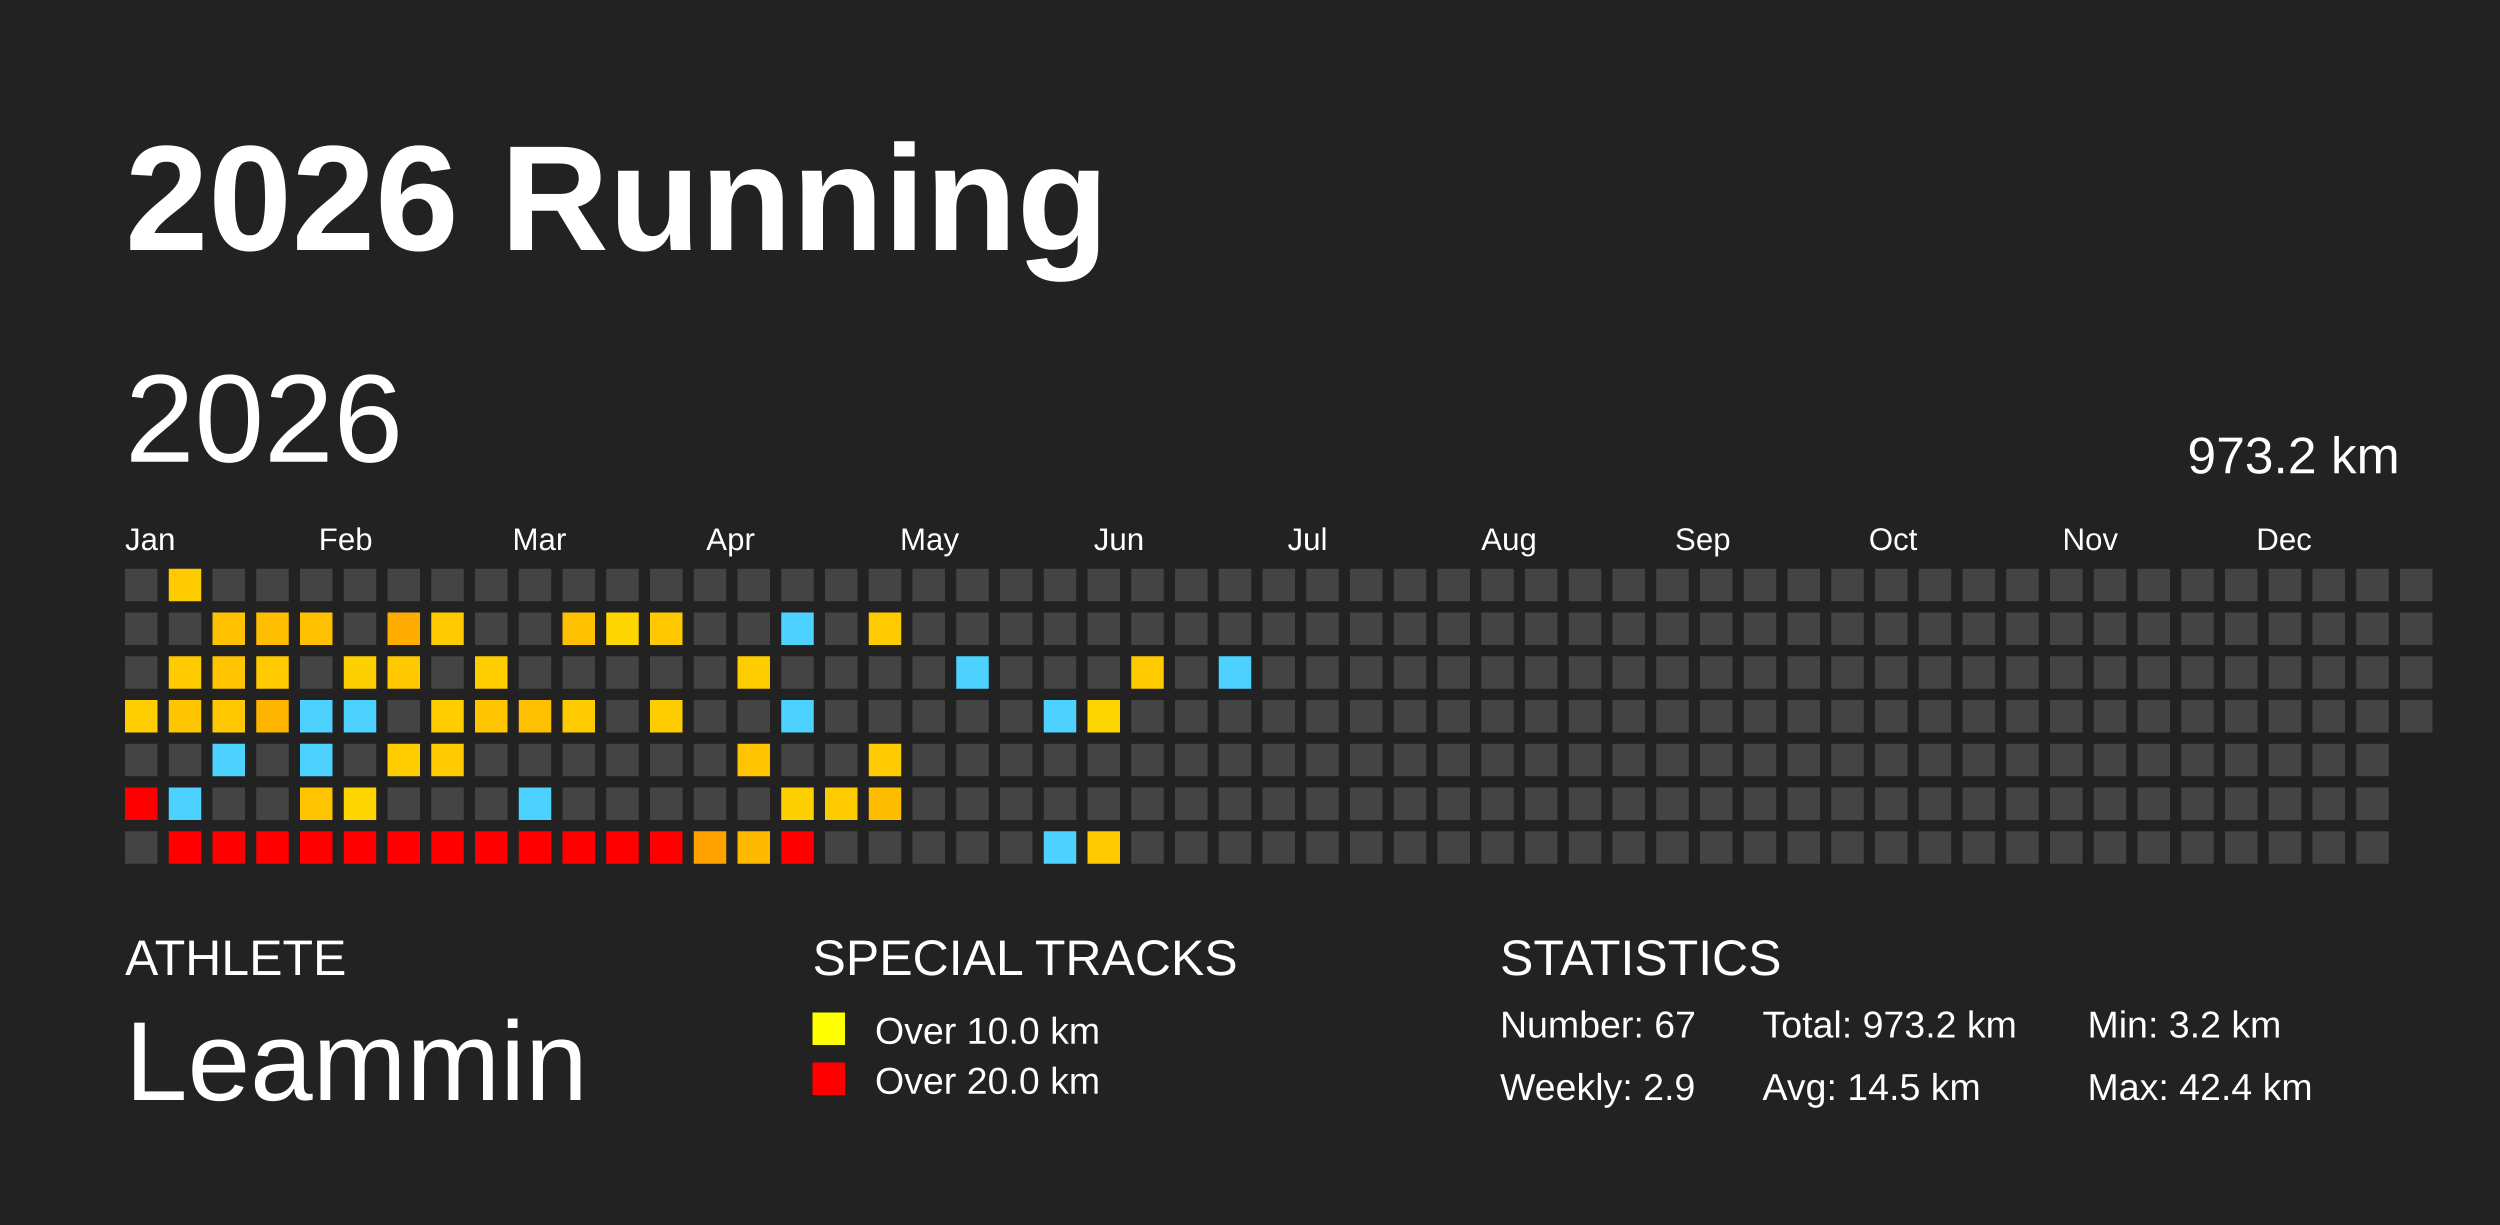
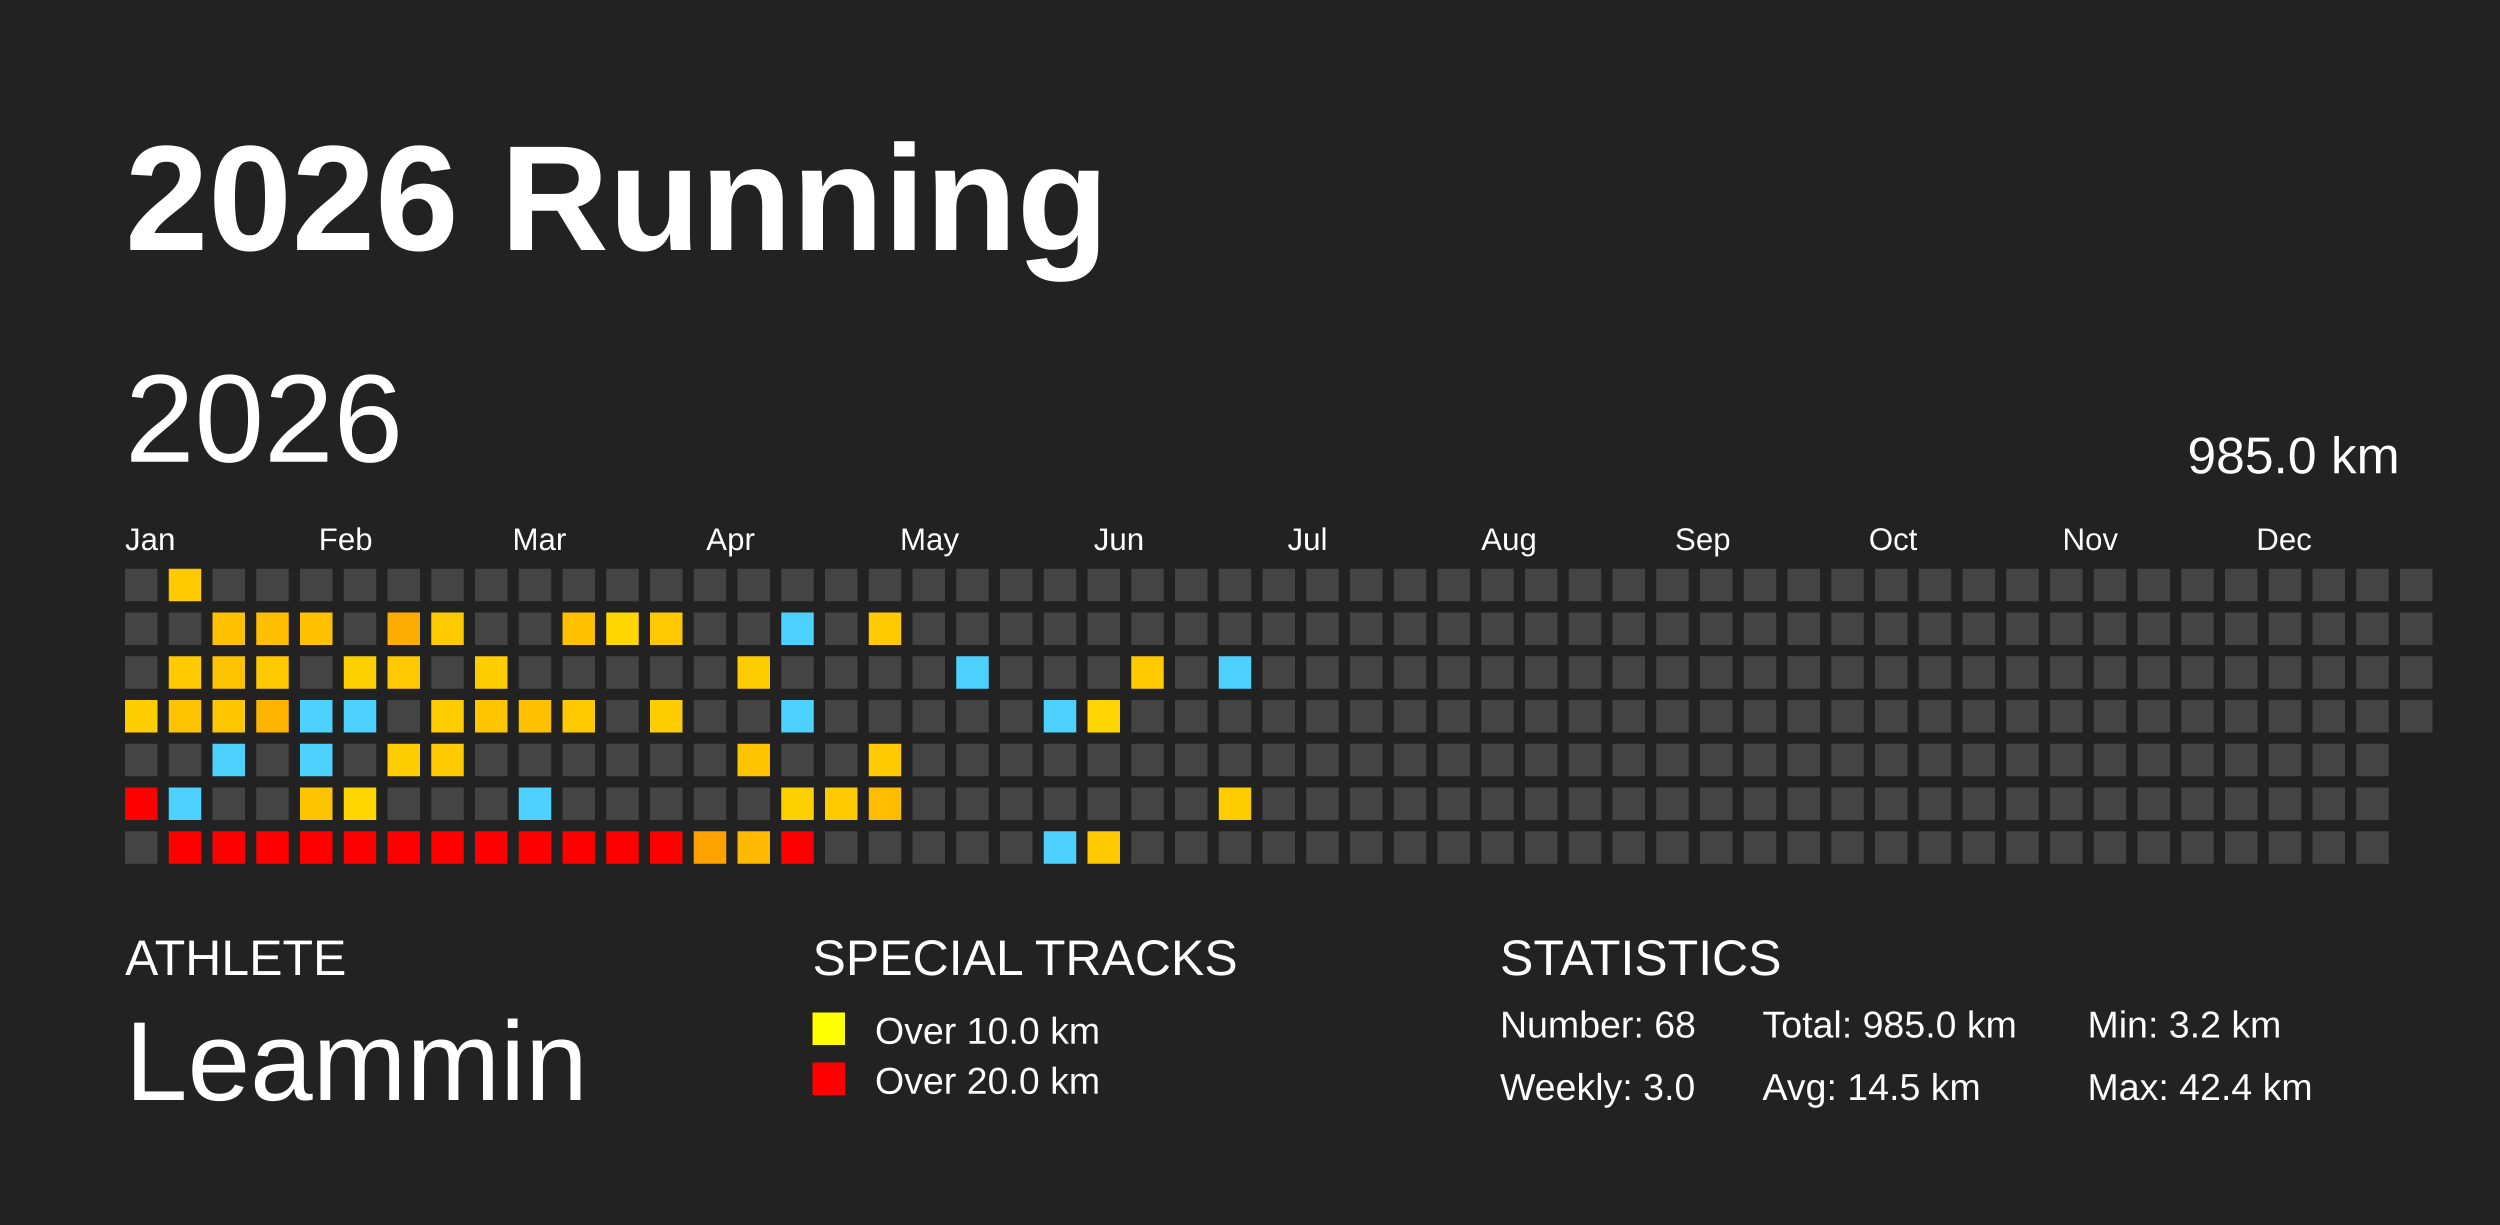
<svg xmlns="http://www.w3.org/2000/svg" baseProfile="full" height="98mm" version="1.1" viewBox="0,0,200,98" width="200mm">
  <defs />
  <rect fill="#222222" height="98" width="200" x="0" y="0" />
  <text fill="#FFFFFF" style="font-size:12px; font-family:Arial; font-weight:bold;" x="10" y="20">2026 Running</text>
  <text fill="#FFFFFF" style="font-size:4px; font-family:Arial" x="10" y="78">ATHLETE</text>
  <text fill="#FFFFFF" style="font-size:9px; font-family:Arial" x="10" y="88">Leammin</text>
  <text fill="#FFFFFF" style="font-size:4px; font-family:Arial" x="65" y="78">SPECIAL TRACKS</text>
  <rect fill="yellow" height="2.6" width="2.6" x="65" y="81" />
  <text fill="#FFFFFF" style="font-size:3px; font-family:Arial" x="70" y="83.5">Over 10.0 km</text>
  <rect fill="red" height="2.6" width="2.6" x="65" y="85" />
  <text fill="#FFFFFF" style="font-size:3px; font-family:Arial" x="70" y="87.5">Over 20.0 km</text>
  <text fill="#FFFFFF" style="font-size:4px; font-family:Arial" x="120" y="78">STATISTICS</text>
-   <text fill="#FFFFFF" style="font-size:3px; font-family:Arial" x="120" y="83">Number: 67</text>
-   <text fill="#FFFFFF" style="font-size:3px; font-family:Arial" x="120" y="88">Weekly: 2.9</text>
-   <text fill="#FFFFFF" style="font-size:3px; font-family:Arial" x="141" y="83">Total: 973.2 km</text>
+   <text fill="#FFFFFF" style="font-size:3px; font-family:Arial" x="120" y="83">Number: 68</text>
+   <text fill="#FFFFFF" style="font-size:3px; font-family:Arial" x="120" y="88">Weekly: 3.0</text>
+   <text fill="#FFFFFF" style="font-size:3px; font-family:Arial" x="141" y="83">Total: 985.0 km</text>
  <text fill="#FFFFFF" style="font-size:3px; font-family:Arial" x="141" y="88">Avg: 14.5 km</text>
  <text fill="#FFFFFF" style="font-size:3px; font-family:Arial" x="167" y="83">Min: 3.2 km</text>
  <text fill="#FFFFFF" style="font-size:3px; font-family:Arial" x="167" y="88">Max: 42.4 km</text>
  <text dominant-baseline="hanging" fill="#FFFFFF" style="font-size:10.0px; font-family:Arial;" x="10" y="30">2026</text>
-   <text dominant-baseline="hanging" fill="#FFFFFF" style="font-size:4.125px; font-family:Arial;" x="175" y="35">973.2 km</text>
+   <text dominant-baseline="hanging" fill="#FFFFFF" style="font-size:4.125px; font-family:Arial;" x="175" y="35">985.0 km</text>
  <text fill="#FFFFFF" style="font-size:2.5px; font-family:Arial" x="10.0" y="44">Jan</text>
  <text fill="#FFFFFF" style="font-size:2.5px; font-family:Arial" x="25.5" y="44">Feb</text>
  <text fill="#FFFFFF" style="font-size:2.5px; font-family:Arial" x="41.0" y="44">Mar</text>
  <text fill="#FFFFFF" style="font-size:2.5px; font-family:Arial" x="56.5" y="44">Apr</text>
  <text fill="#FFFFFF" style="font-size:2.5px; font-family:Arial" x="72.0" y="44">May</text>
  <text fill="#FFFFFF" style="font-size:2.5px; font-family:Arial" x="87.5" y="44">Jun</text>
  <text fill="#FFFFFF" style="font-size:2.5px; font-family:Arial" x="103.0" y="44">Jul</text>
  <text fill="#FFFFFF" style="font-size:2.5px; font-family:Arial" x="118.5" y="44">Aug</text>
  <text fill="#FFFFFF" style="font-size:2.5px; font-family:Arial" x="134.0" y="44">Sep</text>
  <text fill="#FFFFFF" style="font-size:2.5px; font-family:Arial" x="149.5" y="44">Oct</text>
  <text fill="#FFFFFF" style="font-size:2.5px; font-family:Arial" x="165.0" y="44">Nov</text>
  <text fill="#FFFFFF" style="font-size:2.5px; font-family:Arial" x="180.5" y="44">Dec</text>
  <rect fill="#444444" height="2.6" width="2.6" x="10.0" y="45.5" />
  <rect fill="#444444" height="2.6" width="2.6" x="10.0" y="49.0" />
  <rect fill="#444444" height="2.6" width="2.6" x="10.0" y="52.5" />
  <rect fill="#ffcd00" height="2.6" width="2.6" x="10.0" y="56.0" />
  <rect fill="#444444" height="2.6" width="2.6" x="10.0" y="59.5" />
  <rect fill="red" height="2.6" width="2.6" x="10.0" y="63.0" />
  <rect fill="#444444" height="2.6" width="2.6" x="10.0" y="66.5" />
  <rect fill="#ffcb00" height="2.6" width="2.6" x="13.5" y="45.5" />
  <rect fill="#444444" height="2.6" width="2.6" x="13.5" y="49.0" />
  <rect fill="#ffcb00" height="2.6" width="2.6" x="13.5" y="52.5" />
  <rect fill="#ffc400" height="2.6" width="2.6" x="13.5" y="56.0" />
  <rect fill="#444444" height="2.6" width="2.6" x="13.5" y="59.5" />
  <rect fill="#4dd2ff" height="2.6" width="2.6" x="13.5" y="63.0" />
  <rect fill="red" height="2.6" width="2.6" x="13.5" y="66.5" />
  <rect fill="#444444" height="2.6" width="2.6" x="17.0" y="45.5" />
  <rect fill="#ffc100" height="2.6" width="2.6" x="17.0" y="49.0" />
  <rect fill="#ffc400" height="2.6" width="2.6" x="17.0" y="52.5" />
  <rect fill="#ffc700" height="2.6" width="2.6" x="17.0" y="56.0" />
  <rect fill="#4dd2ff" height="2.6" width="2.6" x="17.0" y="59.5" />
  <rect fill="#444444" height="2.6" width="2.6" x="17.0" y="63.0" />
  <rect fill="red" height="2.6" width="2.6" x="17.0" y="66.5" />
  <rect fill="#444444" height="2.6" width="2.6" x="20.5" y="45.5" />
  <rect fill="#ffbe00" height="2.6" width="2.6" x="20.5" y="49.0" />
  <rect fill="#ffca00" height="2.6" width="2.6" x="20.5" y="52.5" />
  <rect fill="#ffb400" height="2.6" width="2.6" x="20.5" y="56.0" />
  <rect fill="#444444" height="2.6" width="2.6" x="20.5" y="59.5" />
  <rect fill="#444444" height="2.6" width="2.6" x="20.5" y="63.0" />
  <rect fill="red" height="2.6" width="2.6" x="20.5" y="66.5" />
  <rect fill="#444444" height="2.6" width="2.6" x="24.0" y="45.5" />
  <rect fill="#ffc000" height="2.6" width="2.6" x="24.0" y="49.0" />
  <rect fill="#444444" height="2.6" width="2.6" x="24.0" y="52.5" />
  <rect fill="#4dd2ff" height="2.6" width="2.6" x="24.0" y="56.0" />
  <rect fill="#4dd2ff" height="2.6" width="2.6" x="24.0" y="59.5" />
  <rect fill="#ffc400" height="2.6" width="2.6" x="24.0" y="63.0" />
  <rect fill="red" height="2.6" width="2.6" x="24.0" y="66.5" />
  <rect fill="#444444" height="2.6" width="2.6" x="27.5" y="45.5" />
  <rect fill="#444444" height="2.6" width="2.6" x="27.5" y="49.0" />
  <rect fill="#ffd000" height="2.6" width="2.6" x="27.5" y="52.5" />
  <rect fill="#4dd2ff" height="2.6" width="2.6" x="27.5" y="56.0" />
  <rect fill="#444444" height="2.6" width="2.6" x="27.5" y="59.5" />
  <rect fill="#ffd600" height="2.6" width="2.6" x="27.5" y="63.0" />
  <rect fill="red" height="2.6" width="2.6" x="27.5" y="66.5" />
  <rect fill="#444444" height="2.6" width="2.6" x="31.0" y="45.5" />
  <rect fill="#ffac00" height="2.6" width="2.6" x="31.0" y="49.0" />
  <rect fill="#ffc800" height="2.6" width="2.6" x="31.0" y="52.5" />
  <rect fill="#444444" height="2.6" width="2.6" x="31.0" y="56.0" />
  <rect fill="#ffcc00" height="2.6" width="2.6" x="31.0" y="59.5" />
  <rect fill="#444444" height="2.6" width="2.6" x="31.0" y="63.0" />
  <rect fill="red" height="2.6" width="2.6" x="31.0" y="66.5" />
  <rect fill="#444444" height="2.6" width="2.6" x="34.5" y="45.5" />
  <rect fill="#ffcb00" height="2.6" width="2.6" x="34.5" y="49.0" />
  <rect fill="#444444" height="2.6" width="2.6" x="34.5" y="52.5" />
  <rect fill="#ffcc00" height="2.6" width="2.6" x="34.5" y="56.0" />
  <rect fill="#ffca00" height="2.6" width="2.6" x="34.5" y="59.5" />
  <rect fill="#444444" height="2.6" width="2.6" x="34.5" y="63.0" />
  <rect fill="red" height="2.6" width="2.6" x="34.5" y="66.5" />
  <rect fill="#444444" height="2.6" width="2.6" x="38.0" y="45.5" />
  <rect fill="#444444" height="2.6" width="2.6" x="38.0" y="49.0" />
  <rect fill="#ffcd00" height="2.6" width="2.6" x="38.0" y="52.5" />
  <rect fill="#ffc500" height="2.6" width="2.6" x="38.0" y="56.0" />
  <rect fill="#444444" height="2.6" width="2.6" x="38.0" y="59.5" />
  <rect fill="#444444" height="2.6" width="2.6" x="38.0" y="63.0" />
  <rect fill="red" height="2.6" width="2.6" x="38.0" y="66.5" />
  <rect fill="#444444" height="2.6" width="2.6" x="41.5" y="45.5" />
  <rect fill="#444444" height="2.6" width="2.6" x="41.5" y="49.0" />
  <rect fill="#444444" height="2.6" width="2.6" x="41.5" y="52.5" />
  <rect fill="#ffc000" height="2.6" width="2.6" x="41.5" y="56.0" />
  <rect fill="#444444" height="2.6" width="2.6" x="41.5" y="59.5" />
  <rect fill="#4dd2ff" height="2.6" width="2.6" x="41.5" y="63.0" />
  <rect fill="red" height="2.6" width="2.6" x="41.5" y="66.5" />
  <rect fill="#444444" height="2.6" width="2.6" x="45.0" y="45.5" />
  <rect fill="#ffc000" height="2.6" width="2.6" x="45.0" y="49.0" />
  <rect fill="#444444" height="2.6" width="2.6" x="45.0" y="52.5" />
  <rect fill="#ffcb00" height="2.6" width="2.6" x="45.0" y="56.0" />
  <rect fill="#444444" height="2.6" width="2.6" x="45.0" y="59.5" />
  <rect fill="#444444" height="2.6" width="2.6" x="45.0" y="63.0" />
  <rect fill="red" height="2.6" width="2.6" x="45.0" y="66.5" />
  <rect fill="#444444" height="2.6" width="2.6" x="48.5" y="45.5" />
  <rect fill="#ffd600" height="2.6" width="2.6" x="48.5" y="49.0" />
  <rect fill="#444444" height="2.6" width="2.6" x="48.5" y="52.5" />
  <rect fill="#444444" height="2.6" width="2.6" x="48.5" y="56.0" />
  <rect fill="#444444" height="2.6" width="2.6" x="48.5" y="59.5" />
  <rect fill="#444444" height="2.6" width="2.6" x="48.5" y="63.0" />
  <rect fill="red" height="2.6" width="2.6" x="48.5" y="66.5" />
  <rect fill="#444444" height="2.6" width="2.6" x="52.0" y="45.5" />
  <rect fill="#ffc800" height="2.6" width="2.6" x="52.0" y="49.0" />
  <rect fill="#444444" height="2.6" width="2.6" x="52.0" y="52.5" />
  <rect fill="#ffcc00" height="2.6" width="2.6" x="52.0" y="56.0" />
  <rect fill="#444444" height="2.6" width="2.6" x="52.0" y="59.5" />
  <rect fill="#444444" height="2.6" width="2.6" x="52.0" y="63.0" />
  <rect fill="red" height="2.6" width="2.6" x="52.0" y="66.5" />
  <rect fill="#444444" height="2.6" width="2.6" x="55.5" y="45.5" />
  <rect fill="#444444" height="2.6" width="2.6" x="55.5" y="49.0" />
  <rect fill="#444444" height="2.6" width="2.6" x="55.5" y="52.5" />
  <rect fill="#444444" height="2.6" width="2.6" x="55.5" y="56.0" />
  <rect fill="#444444" height="2.6" width="2.6" x="55.5" y="59.5" />
  <rect fill="#444444" height="2.6" width="2.6" x="55.5" y="63.0" />
  <rect fill="#ffa200" height="2.6" width="2.6" x="55.5" y="66.5" />
  <rect fill="#444444" height="2.6" width="2.6" x="59.0" y="45.5" />
  <rect fill="#444444" height="2.6" width="2.6" x="59.0" y="49.0" />
  <rect fill="#ffcc00" height="2.6" width="2.6" x="59.0" y="52.5" />
  <rect fill="#444444" height="2.6" width="2.6" x="59.0" y="56.0" />
  <rect fill="#ffc300" height="2.6" width="2.6" x="59.0" y="59.5" />
  <rect fill="#444444" height="2.6" width="2.6" x="59.0" y="63.0" />
  <rect fill="#ffb900" height="2.6" width="2.6" x="59.0" y="66.5" />
  <rect fill="#444444" height="2.6" width="2.6" x="62.5" y="45.5" />
  <rect fill="#4dd2ff" height="2.6" width="2.6" x="62.5" y="49.0" />
  <rect fill="#444444" height="2.6" width="2.6" x="62.5" y="52.5" />
  <rect fill="#4dd2ff" height="2.6" width="2.6" x="62.5" y="56.0" />
  <rect fill="#444444" height="2.6" width="2.6" x="62.5" y="59.5" />
  <rect fill="#ffd000" height="2.6" width="2.6" x="62.5" y="63.0" />
  <rect fill="red" height="2.6" width="2.6" x="62.5" y="66.5" />
  <rect fill="#444444" height="2.6" width="2.6" x="66.0" y="45.5" />
  <rect fill="#444444" height="2.6" width="2.6" x="66.0" y="49.0" />
  <rect fill="#444444" height="2.6" width="2.6" x="66.0" y="52.5" />
  <rect fill="#444444" height="2.6" width="2.6" x="66.0" y="56.0" />
  <rect fill="#444444" height="2.6" width="2.6" x="66.0" y="59.5" />
  <rect fill="#ffcb00" height="2.6" width="2.6" x="66.0" y="63.0" />
  <rect fill="#444444" height="2.6" width="2.6" x="66.0" y="66.5" />
  <rect fill="#444444" height="2.6" width="2.6" x="69.5" y="45.5" />
  <rect fill="#ffca00" height="2.6" width="2.6" x="69.5" y="49.0" />
  <rect fill="#444444" height="2.6" width="2.6" x="69.5" y="52.5" />
  <rect fill="#444444" height="2.6" width="2.6" x="69.5" y="56.0" />
  <rect fill="#ffca00" height="2.6" width="2.6" x="69.5" y="59.5" />
  <rect fill="#ffbd00" height="2.6" width="2.6" x="69.5" y="63.0" />
  <rect fill="#444444" height="2.6" width="2.6" x="69.5" y="66.5" />
  <rect fill="#444444" height="2.6" width="2.6" x="73.0" y="45.5" />
  <rect fill="#444444" height="2.6" width="2.6" x="73.0" y="49.0" />
  <rect fill="#444444" height="2.6" width="2.6" x="73.0" y="52.5" />
  <rect fill="#444444" height="2.6" width="2.6" x="73.0" y="56.0" />
  <rect fill="#444444" height="2.6" width="2.6" x="73.0" y="59.5" />
  <rect fill="#444444" height="2.6" width="2.6" x="73.0" y="63.0" />
  <rect fill="#444444" height="2.6" width="2.6" x="73.0" y="66.5" />
  <rect fill="#444444" height="2.6" width="2.6" x="76.5" y="45.5" />
  <rect fill="#444444" height="2.6" width="2.6" x="76.5" y="49.0" />
  <rect fill="#4dd2ff" height="2.6" width="2.6" x="76.5" y="52.5" />
  <rect fill="#444444" height="2.6" width="2.6" x="76.5" y="56.0" />
  <rect fill="#444444" height="2.6" width="2.6" x="76.5" y="59.5" />
  <rect fill="#444444" height="2.6" width="2.6" x="76.5" y="63.0" />
  <rect fill="#444444" height="2.6" width="2.6" x="76.5" y="66.5" />
  <rect fill="#444444" height="2.6" width="2.6" x="80.0" y="45.5" />
  <rect fill="#444444" height="2.6" width="2.6" x="80.0" y="49.0" />
  <rect fill="#444444" height="2.6" width="2.6" x="80.0" y="52.5" />
  <rect fill="#444444" height="2.6" width="2.6" x="80.0" y="56.0" />
  <rect fill="#444444" height="2.6" width="2.6" x="80.0" y="59.5" />
  <rect fill="#444444" height="2.6" width="2.6" x="80.0" y="63.0" />
  <rect fill="#444444" height="2.6" width="2.6" x="80.0" y="66.5" />
  <rect fill="#444444" height="2.6" width="2.6" x="83.5" y="45.5" />
  <rect fill="#444444" height="2.6" width="2.6" x="83.5" y="49.0" />
  <rect fill="#444444" height="2.6" width="2.6" x="83.5" y="52.5" />
  <rect fill="#4dd2ff" height="2.6" width="2.6" x="83.5" y="56.0" />
  <rect fill="#444444" height="2.6" width="2.6" x="83.5" y="59.5" />
  <rect fill="#444444" height="2.6" width="2.6" x="83.5" y="63.0" />
  <rect fill="#4dd2ff" height="2.6" width="2.6" x="83.5" y="66.5" />
  <rect fill="#444444" height="2.6" width="2.6" x="87.0" y="45.5" />
  <rect fill="#444444" height="2.6" width="2.6" x="87.0" y="49.0" />
  <rect fill="#444444" height="2.6" width="2.6" x="87.0" y="52.5" />
  <rect fill="#ffd500" height="2.6" width="2.6" x="87.0" y="56.0" />
  <rect fill="#444444" height="2.6" width="2.6" x="87.0" y="59.5" />
  <rect fill="#444444" height="2.6" width="2.6" x="87.0" y="63.0" />
  <rect fill="#ffcb00" height="2.6" width="2.6" x="87.0" y="66.5" />
  <rect fill="#444444" height="2.6" width="2.6" x="90.5" y="45.5" />
  <rect fill="#444444" height="2.6" width="2.6" x="90.5" y="49.0" />
  <rect fill="#ffca00" height="2.6" width="2.6" x="90.5" y="52.5" />
  <rect fill="#444444" height="2.6" width="2.6" x="90.5" y="56.0" />
  <rect fill="#444444" height="2.6" width="2.6" x="90.5" y="59.5" />
  <rect fill="#444444" height="2.6" width="2.6" x="90.5" y="63.0" />
  <rect fill="#444444" height="2.6" width="2.6" x="90.5" y="66.5" />
  <rect fill="#444444" height="2.6" width="2.6" x="94.0" y="45.5" />
  <rect fill="#444444" height="2.6" width="2.6" x="94.0" y="49.0" />
  <rect fill="#444444" height="2.6" width="2.6" x="94.0" y="52.5" />
  <rect fill="#444444" height="2.6" width="2.6" x="94.0" y="56.0" />
  <rect fill="#444444" height="2.6" width="2.6" x="94.0" y="59.5" />
  <rect fill="#444444" height="2.6" width="2.6" x="94.0" y="63.0" />
  <rect fill="#444444" height="2.6" width="2.6" x="94.0" y="66.5" />
  <rect fill="#444444" height="2.6" width="2.6" x="97.5" y="45.5" />
  <rect fill="#444444" height="2.6" width="2.6" x="97.5" y="49.0" />
  <rect fill="#4dd2ff" height="2.6" width="2.6" x="97.5" y="52.5" />
  <rect fill="#444444" height="2.6" width="2.6" x="97.5" y="56.0" />
  <rect fill="#444444" height="2.6" width="2.6" x="97.5" y="59.5" />
-   <rect fill="#444444" height="2.6" width="2.6" x="97.5" y="63.0" />
+   <rect fill="#ffcc00" height="2.6" width="2.6" x="97.5" y="63.0" />
  <rect fill="#444444" height="2.6" width="2.6" x="97.5" y="66.5" />
  <rect fill="#444444" height="2.6" width="2.6" x="101.0" y="45.5" />
  <rect fill="#444444" height="2.6" width="2.6" x="101.0" y="49.0" />
  <rect fill="#444444" height="2.6" width="2.6" x="101.0" y="52.5" />
  <rect fill="#444444" height="2.6" width="2.6" x="101.0" y="56.0" />
  <rect fill="#444444" height="2.6" width="2.6" x="101.0" y="59.5" />
  <rect fill="#444444" height="2.6" width="2.6" x="101.0" y="63.0" />
  <rect fill="#444444" height="2.6" width="2.6" x="101.0" y="66.5" />
  <rect fill="#444444" height="2.6" width="2.6" x="104.5" y="45.5" />
  <rect fill="#444444" height="2.6" width="2.6" x="104.5" y="49.0" />
  <rect fill="#444444" height="2.6" width="2.6" x="104.5" y="52.5" />
  <rect fill="#444444" height="2.6" width="2.6" x="104.5" y="56.0" />
  <rect fill="#444444" height="2.6" width="2.6" x="104.5" y="59.5" />
  <rect fill="#444444" height="2.6" width="2.6" x="104.5" y="63.0" />
  <rect fill="#444444" height="2.6" width="2.6" x="104.5" y="66.5" />
  <rect fill="#444444" height="2.6" width="2.6" x="108.0" y="45.5" />
  <rect fill="#444444" height="2.6" width="2.6" x="108.0" y="49.0" />
  <rect fill="#444444" height="2.6" width="2.6" x="108.0" y="52.5" />
  <rect fill="#444444" height="2.6" width="2.6" x="108.0" y="56.0" />
  <rect fill="#444444" height="2.6" width="2.6" x="108.0" y="59.5" />
  <rect fill="#444444" height="2.6" width="2.6" x="108.0" y="63.0" />
  <rect fill="#444444" height="2.6" width="2.6" x="108.0" y="66.5" />
  <rect fill="#444444" height="2.6" width="2.6" x="111.5" y="45.5" />
  <rect fill="#444444" height="2.6" width="2.6" x="111.5" y="49.0" />
  <rect fill="#444444" height="2.6" width="2.6" x="111.5" y="52.5" />
  <rect fill="#444444" height="2.6" width="2.6" x="111.5" y="56.0" />
  <rect fill="#444444" height="2.6" width="2.6" x="111.5" y="59.5" />
  <rect fill="#444444" height="2.6" width="2.6" x="111.5" y="63.0" />
  <rect fill="#444444" height="2.6" width="2.6" x="111.5" y="66.5" />
  <rect fill="#444444" height="2.6" width="2.6" x="115.0" y="45.5" />
  <rect fill="#444444" height="2.6" width="2.6" x="115.0" y="49.0" />
  <rect fill="#444444" height="2.6" width="2.6" x="115.0" y="52.5" />
  <rect fill="#444444" height="2.6" width="2.6" x="115.0" y="56.0" />
  <rect fill="#444444" height="2.6" width="2.6" x="115.0" y="59.5" />
  <rect fill="#444444" height="2.6" width="2.6" x="115.0" y="63.0" />
  <rect fill="#444444" height="2.6" width="2.6" x="115.0" y="66.5" />
  <rect fill="#444444" height="2.6" width="2.6" x="118.5" y="45.5" />
  <rect fill="#444444" height="2.6" width="2.6" x="118.5" y="49.0" />
  <rect fill="#444444" height="2.6" width="2.6" x="118.5" y="52.5" />
  <rect fill="#444444" height="2.6" width="2.6" x="118.5" y="56.0" />
  <rect fill="#444444" height="2.6" width="2.6" x="118.5" y="59.5" />
  <rect fill="#444444" height="2.6" width="2.6" x="118.5" y="63.0" />
  <rect fill="#444444" height="2.6" width="2.6" x="118.5" y="66.5" />
  <rect fill="#444444" height="2.6" width="2.6" x="122.0" y="45.5" />
  <rect fill="#444444" height="2.6" width="2.6" x="122.0" y="49.0" />
  <rect fill="#444444" height="2.6" width="2.6" x="122.0" y="52.5" />
  <rect fill="#444444" height="2.6" width="2.6" x="122.0" y="56.0" />
  <rect fill="#444444" height="2.6" width="2.6" x="122.0" y="59.5" />
  <rect fill="#444444" height="2.6" width="2.6" x="122.0" y="63.0" />
  <rect fill="#444444" height="2.6" width="2.6" x="122.0" y="66.5" />
  <rect fill="#444444" height="2.6" width="2.6" x="125.5" y="45.5" />
  <rect fill="#444444" height="2.6" width="2.6" x="125.5" y="49.0" />
  <rect fill="#444444" height="2.6" width="2.6" x="125.5" y="52.5" />
  <rect fill="#444444" height="2.6" width="2.6" x="125.5" y="56.0" />
  <rect fill="#444444" height="2.6" width="2.6" x="125.5" y="59.5" />
  <rect fill="#444444" height="2.6" width="2.6" x="125.5" y="63.0" />
  <rect fill="#444444" height="2.6" width="2.6" x="125.5" y="66.5" />
  <rect fill="#444444" height="2.6" width="2.6" x="129.0" y="45.5" />
  <rect fill="#444444" height="2.6" width="2.6" x="129.0" y="49.0" />
  <rect fill="#444444" height="2.6" width="2.6" x="129.0" y="52.5" />
  <rect fill="#444444" height="2.6" width="2.6" x="129.0" y="56.0" />
  <rect fill="#444444" height="2.6" width="2.6" x="129.0" y="59.5" />
  <rect fill="#444444" height="2.6" width="2.6" x="129.0" y="63.0" />
  <rect fill="#444444" height="2.6" width="2.6" x="129.0" y="66.5" />
  <rect fill="#444444" height="2.6" width="2.6" x="132.5" y="45.5" />
  <rect fill="#444444" height="2.6" width="2.6" x="132.5" y="49.0" />
  <rect fill="#444444" height="2.6" width="2.6" x="132.5" y="52.5" />
  <rect fill="#444444" height="2.6" width="2.6" x="132.5" y="56.0" />
  <rect fill="#444444" height="2.6" width="2.6" x="132.5" y="59.5" />
  <rect fill="#444444" height="2.6" width="2.6" x="132.5" y="63.0" />
  <rect fill="#444444" height="2.6" width="2.6" x="132.5" y="66.5" />
  <rect fill="#444444" height="2.6" width="2.6" x="136.0" y="45.5" />
  <rect fill="#444444" height="2.6" width="2.6" x="136.0" y="49.0" />
  <rect fill="#444444" height="2.6" width="2.6" x="136.0" y="52.5" />
  <rect fill="#444444" height="2.6" width="2.6" x="136.0" y="56.0" />
  <rect fill="#444444" height="2.6" width="2.6" x="136.0" y="59.5" />
  <rect fill="#444444" height="2.6" width="2.6" x="136.0" y="63.0" />
  <rect fill="#444444" height="2.6" width="2.6" x="136.0" y="66.5" />
  <rect fill="#444444" height="2.6" width="2.6" x="139.5" y="45.5" />
  <rect fill="#444444" height="2.6" width="2.6" x="139.5" y="49.0" />
  <rect fill="#444444" height="2.6" width="2.6" x="139.5" y="52.5" />
  <rect fill="#444444" height="2.6" width="2.6" x="139.5" y="56.0" />
  <rect fill="#444444" height="2.6" width="2.6" x="139.5" y="59.5" />
  <rect fill="#444444" height="2.6" width="2.6" x="139.5" y="63.0" />
  <rect fill="#444444" height="2.6" width="2.6" x="139.5" y="66.5" />
  <rect fill="#444444" height="2.6" width="2.6" x="143.0" y="45.5" />
  <rect fill="#444444" height="2.6" width="2.6" x="143.0" y="49.0" />
  <rect fill="#444444" height="2.6" width="2.6" x="143.0" y="52.5" />
  <rect fill="#444444" height="2.6" width="2.6" x="143.0" y="56.0" />
  <rect fill="#444444" height="2.6" width="2.6" x="143.0" y="59.5" />
  <rect fill="#444444" height="2.6" width="2.6" x="143.0" y="63.0" />
  <rect fill="#444444" height="2.6" width="2.6" x="143.0" y="66.5" />
  <rect fill="#444444" height="2.6" width="2.6" x="146.5" y="45.5" />
  <rect fill="#444444" height="2.6" width="2.6" x="146.5" y="49.0" />
  <rect fill="#444444" height="2.6" width="2.6" x="146.5" y="52.5" />
  <rect fill="#444444" height="2.6" width="2.6" x="146.5" y="56.0" />
  <rect fill="#444444" height="2.6" width="2.6" x="146.5" y="59.5" />
  <rect fill="#444444" height="2.6" width="2.6" x="146.5" y="63.0" />
  <rect fill="#444444" height="2.6" width="2.6" x="146.5" y="66.5" />
  <rect fill="#444444" height="2.6" width="2.6" x="150.0" y="45.5" />
  <rect fill="#444444" height="2.6" width="2.6" x="150.0" y="49.0" />
  <rect fill="#444444" height="2.6" width="2.6" x="150.0" y="52.5" />
  <rect fill="#444444" height="2.6" width="2.6" x="150.0" y="56.0" />
  <rect fill="#444444" height="2.6" width="2.6" x="150.0" y="59.5" />
  <rect fill="#444444" height="2.6" width="2.6" x="150.0" y="63.0" />
  <rect fill="#444444" height="2.6" width="2.6" x="150.0" y="66.5" />
  <rect fill="#444444" height="2.6" width="2.6" x="153.5" y="45.5" />
  <rect fill="#444444" height="2.6" width="2.6" x="153.5" y="49.0" />
  <rect fill="#444444" height="2.6" width="2.6" x="153.5" y="52.5" />
  <rect fill="#444444" height="2.6" width="2.6" x="153.5" y="56.0" />
  <rect fill="#444444" height="2.6" width="2.6" x="153.5" y="59.5" />
  <rect fill="#444444" height="2.6" width="2.6" x="153.5" y="63.0" />
  <rect fill="#444444" height="2.6" width="2.6" x="153.5" y="66.5" />
  <rect fill="#444444" height="2.6" width="2.6" x="157.0" y="45.5" />
  <rect fill="#444444" height="2.6" width="2.6" x="157.0" y="49.0" />
  <rect fill="#444444" height="2.6" width="2.6" x="157.0" y="52.5" />
  <rect fill="#444444" height="2.6" width="2.6" x="157.0" y="56.0" />
  <rect fill="#444444" height="2.6" width="2.6" x="157.0" y="59.5" />
  <rect fill="#444444" height="2.6" width="2.6" x="157.0" y="63.0" />
  <rect fill="#444444" height="2.6" width="2.6" x="157.0" y="66.5" />
  <rect fill="#444444" height="2.6" width="2.6" x="160.5" y="45.5" />
  <rect fill="#444444" height="2.6" width="2.6" x="160.5" y="49.0" />
  <rect fill="#444444" height="2.6" width="2.6" x="160.5" y="52.5" />
  <rect fill="#444444" height="2.6" width="2.6" x="160.5" y="56.0" />
  <rect fill="#444444" height="2.6" width="2.6" x="160.5" y="59.5" />
  <rect fill="#444444" height="2.6" width="2.6" x="160.5" y="63.0" />
  <rect fill="#444444" height="2.6" width="2.6" x="160.5" y="66.5" />
  <rect fill="#444444" height="2.6" width="2.6" x="164.0" y="45.5" />
  <rect fill="#444444" height="2.6" width="2.6" x="164.0" y="49.0" />
  <rect fill="#444444" height="2.6" width="2.6" x="164.0" y="52.5" />
  <rect fill="#444444" height="2.6" width="2.6" x="164.0" y="56.0" />
  <rect fill="#444444" height="2.6" width="2.6" x="164.0" y="59.5" />
  <rect fill="#444444" height="2.6" width="2.6" x="164.0" y="63.0" />
  <rect fill="#444444" height="2.6" width="2.6" x="164.0" y="66.5" />
  <rect fill="#444444" height="2.6" width="2.6" x="167.5" y="45.5" />
  <rect fill="#444444" height="2.6" width="2.6" x="167.5" y="49.0" />
  <rect fill="#444444" height="2.6" width="2.6" x="167.5" y="52.5" />
  <rect fill="#444444" height="2.6" width="2.6" x="167.5" y="56.0" />
  <rect fill="#444444" height="2.6" width="2.6" x="167.5" y="59.5" />
  <rect fill="#444444" height="2.6" width="2.6" x="167.5" y="63.0" />
  <rect fill="#444444" height="2.6" width="2.6" x="167.5" y="66.5" />
  <rect fill="#444444" height="2.6" width="2.6" x="171.0" y="45.5" />
  <rect fill="#444444" height="2.6" width="2.6" x="171.0" y="49.0" />
  <rect fill="#444444" height="2.6" width="2.6" x="171.0" y="52.5" />
  <rect fill="#444444" height="2.6" width="2.6" x="171.0" y="56.0" />
  <rect fill="#444444" height="2.6" width="2.6" x="171.0" y="59.5" />
  <rect fill="#444444" height="2.6" width="2.6" x="171.0" y="63.0" />
  <rect fill="#444444" height="2.6" width="2.6" x="171.0" y="66.5" />
  <rect fill="#444444" height="2.6" width="2.6" x="174.5" y="45.5" />
  <rect fill="#444444" height="2.6" width="2.6" x="174.5" y="49.0" />
  <rect fill="#444444" height="2.6" width="2.6" x="174.5" y="52.5" />
  <rect fill="#444444" height="2.6" width="2.6" x="174.5" y="56.0" />
  <rect fill="#444444" height="2.6" width="2.6" x="174.5" y="59.5" />
  <rect fill="#444444" height="2.6" width="2.6" x="174.5" y="63.0" />
  <rect fill="#444444" height="2.6" width="2.6" x="174.5" y="66.5" />
  <rect fill="#444444" height="2.6" width="2.6" x="178.0" y="45.5" />
  <rect fill="#444444" height="2.6" width="2.6" x="178.0" y="49.0" />
  <rect fill="#444444" height="2.6" width="2.6" x="178.0" y="52.5" />
  <rect fill="#444444" height="2.6" width="2.6" x="178.0" y="56.0" />
  <rect fill="#444444" height="2.6" width="2.6" x="178.0" y="59.5" />
  <rect fill="#444444" height="2.6" width="2.6" x="178.0" y="63.0" />
  <rect fill="#444444" height="2.6" width="2.6" x="178.0" y="66.5" />
  <rect fill="#444444" height="2.6" width="2.6" x="181.5" y="45.5" />
  <rect fill="#444444" height="2.6" width="2.6" x="181.5" y="49.0" />
  <rect fill="#444444" height="2.6" width="2.6" x="181.5" y="52.5" />
  <rect fill="#444444" height="2.6" width="2.6" x="181.5" y="56.0" />
  <rect fill="#444444" height="2.6" width="2.6" x="181.5" y="59.5" />
  <rect fill="#444444" height="2.6" width="2.6" x="181.5" y="63.0" />
  <rect fill="#444444" height="2.6" width="2.6" x="181.5" y="66.5" />
  <rect fill="#444444" height="2.6" width="2.6" x="185.0" y="45.5" />
  <rect fill="#444444" height="2.6" width="2.6" x="185.0" y="49.0" />
  <rect fill="#444444" height="2.6" width="2.6" x="185.0" y="52.5" />
  <rect fill="#444444" height="2.6" width="2.6" x="185.0" y="56.0" />
  <rect fill="#444444" height="2.6" width="2.6" x="185.0" y="59.5" />
  <rect fill="#444444" height="2.6" width="2.6" x="185.0" y="63.0" />
  <rect fill="#444444" height="2.6" width="2.6" x="185.0" y="66.5" />
  <rect fill="#444444" height="2.6" width="2.6" x="188.5" y="45.5" />
  <rect fill="#444444" height="2.6" width="2.6" x="188.5" y="49.0" />
  <rect fill="#444444" height="2.6" width="2.6" x="188.5" y="52.5" />
  <rect fill="#444444" height="2.6" width="2.6" x="188.5" y="56.0" />
  <rect fill="#444444" height="2.6" width="2.6" x="188.5" y="59.5" />
  <rect fill="#444444" height="2.6" width="2.6" x="188.5" y="63.0" />
  <rect fill="#444444" height="2.6" width="2.6" x="188.5" y="66.5" />
  <rect fill="#444444" height="2.6" width="2.6" x="192.0" y="45.5" />
  <rect fill="#444444" height="2.6" width="2.6" x="192.0" y="49.0" />
  <rect fill="#444444" height="2.6" width="2.6" x="192.0" y="52.5" />
  <rect fill="#444444" height="2.6" width="2.6" x="192.0" y="56.0" />
</svg>
